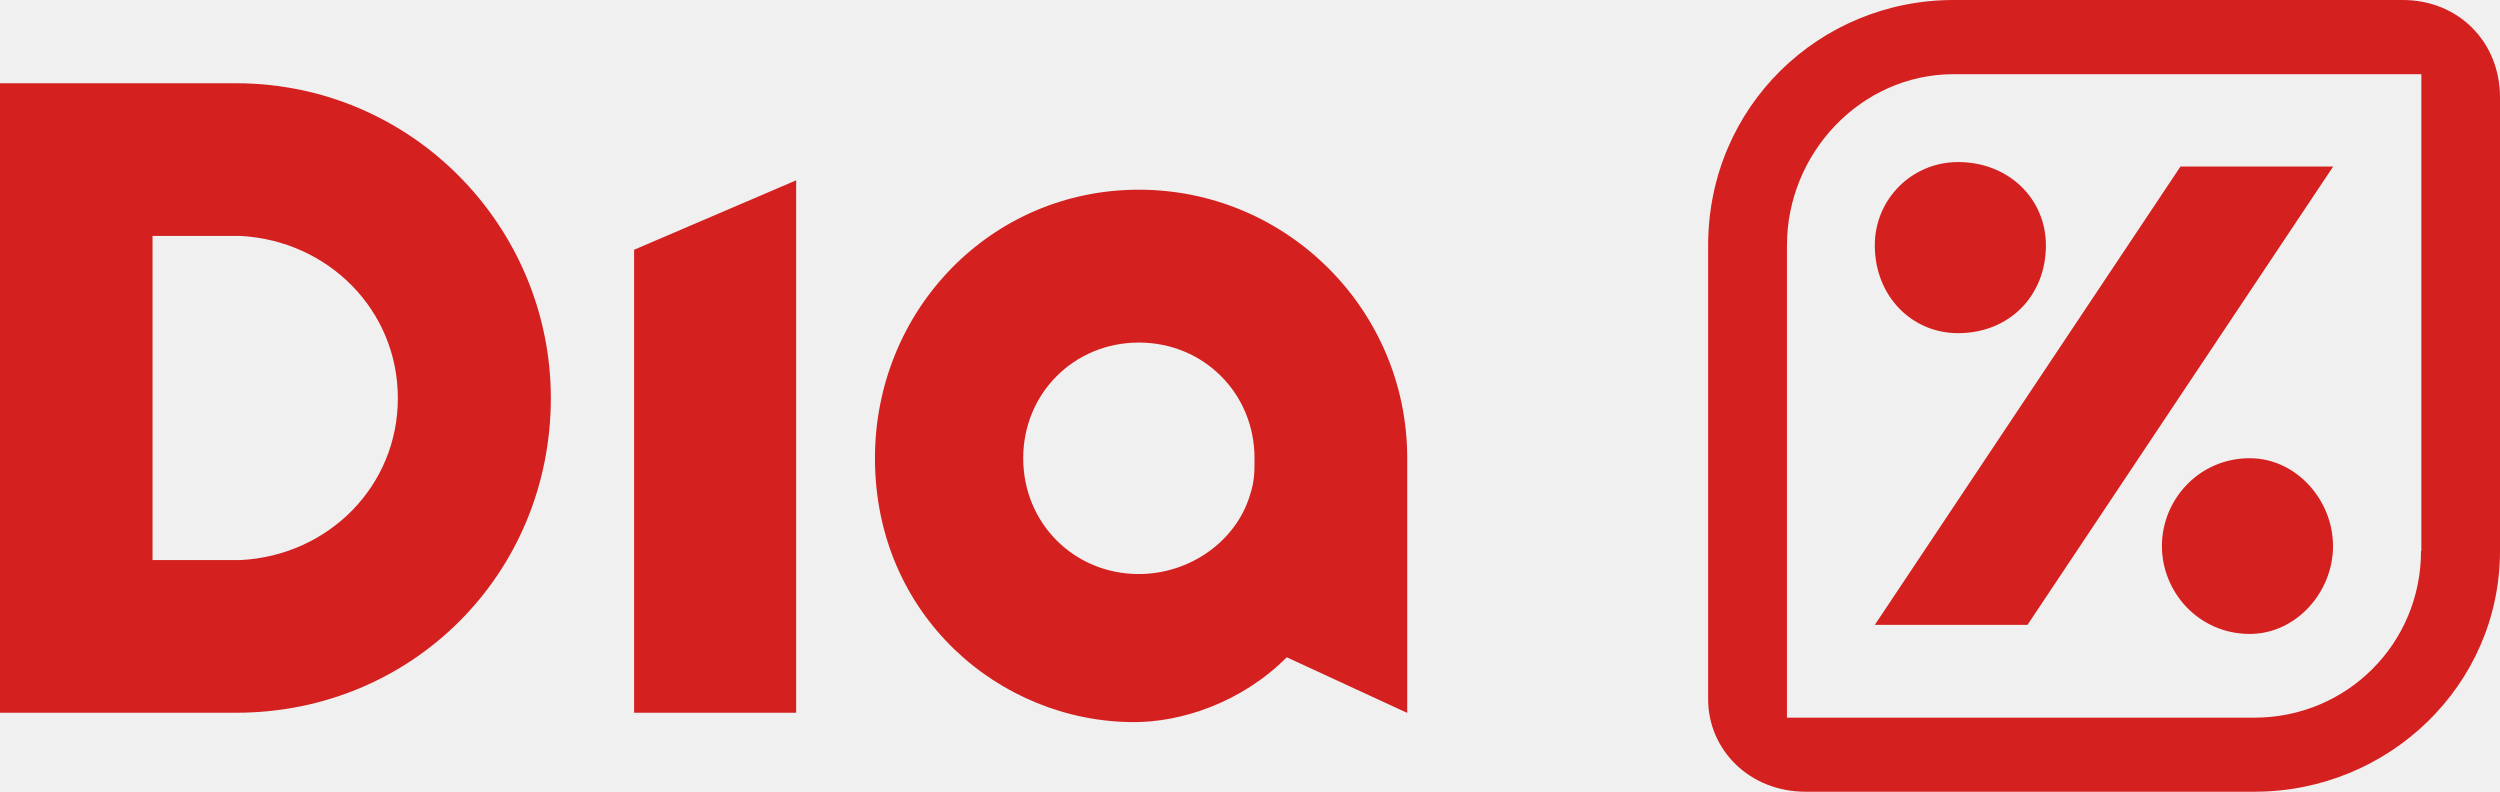
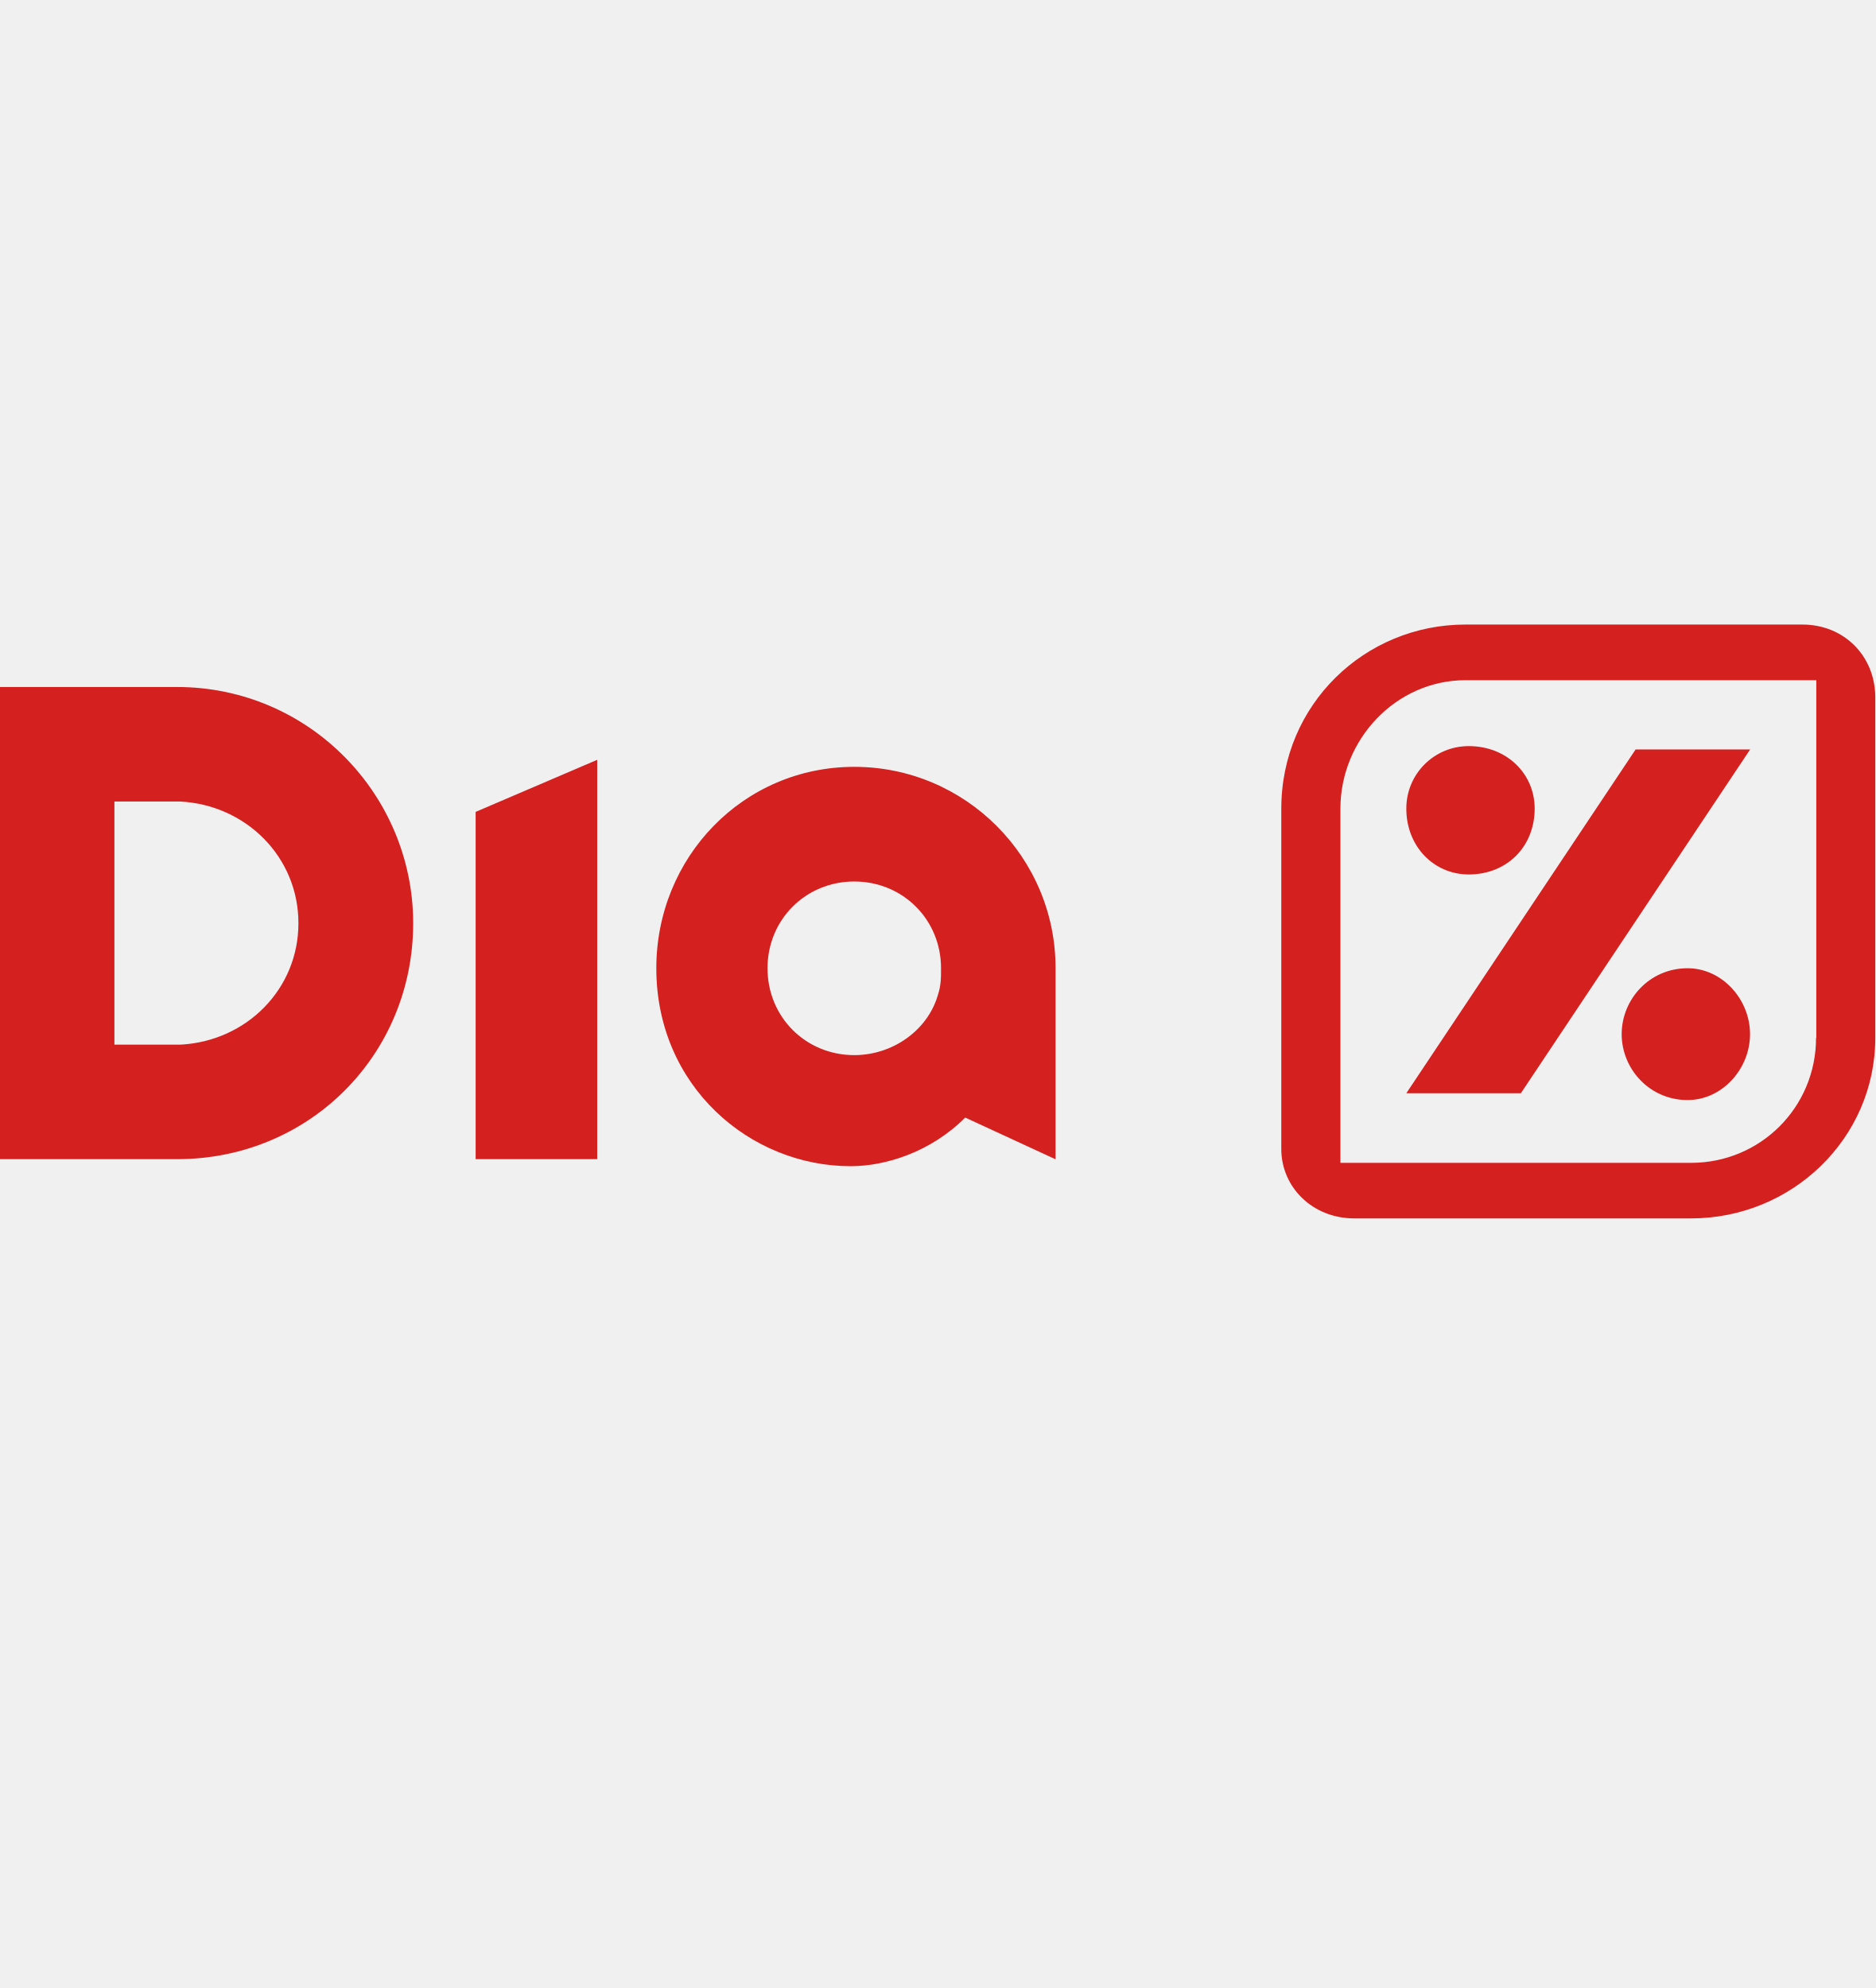
- <svg xmlns="http://www.w3.org/2000/svg" version="1.1" id="Layer_2" x="0px" y="0px" viewBox="0 0 376.848 119.341" xml:space="preserve" width="376.848" height="119.341">
-   <defs id="defs38" />
-   <style type="text/css" id="style2">
+ <svg xmlns="http://www.w3.org/2000/svg" viewBox="0 -125.516 376.848 399.525" width="376.848px" height="399.525px">
+   <defs>
+     <style type="text/css" id="style2">
	.st0{fill:#FFFFFF;}
	.st1{fill:none;}
</style>
+   </defs>
  <path id="path14" class="st0" d="m 339.128,69.071 v 0 c -7.688,0 -13.244,6.275 -13.244,13.244 0,6.969 5.58,13.244 13.244,13.244 6.969,0 12.55,-6.275 12.55,-13.244 0,-6.969 -5.58,-13.244 -12.55,-13.244 z m -33.506,25.123 v 0 l 46.079,-69.095 h -23.016 l -46.079,69.095 z m 59.323,-11.137 v 0 c 0,13.963 -11.184,25.123 -25.123,25.123 H 269.362 V 37.002 c 0,-13.939 11.185,-25.818 25.123,-25.818 h 70.508 V 83.058 Z M 362.191,0 h -67.706 c -20.214,0 -37.002,16.046 -37.002,37.002 v 68.4 c 0,7.664 6.275,13.939 14.657,13.939 h 67.706 c 20.214,0 37.002,-16.046 37.002,-36.308 V 14.633 C 376.824,6.275 370.55,0 362.191,0 Z m -79.585,36.978 v 0 c 0,7.664 5.58,13.244 12.55,13.244 7.664,0 13.244,-5.58 13.244,-13.244 0,-6.969 -5.58,-12.55 -13.244,-12.55 -6.945,0 -12.55,5.58 -12.55,12.55 z M 95.583,107.438 H 120.012 V 27.183 L 95.583,37.649 Z M 188.412,74.651 v 0 c -2.108,6.969 -9.077,11.879 -16.741,11.879 -9.771,0 -17.435,-7.664 -17.435,-17.459 0,-9.771 7.664,-17.435 17.435,-17.435 9.771,0 17.435,7.664 17.435,17.435 0,2.108 0,3.497 -0.695,5.58 z M 171.671,28.596 v 0 c -22.321,0 -39.78,18.154 -39.78,40.475 0,23.734 18.848,39.78 39.062,39.78 6.969,0 16.046,-2.802 23.016,-9.771 l 18.154,8.382 V 69.095 c 0.024,-22.345 -18.13,-40.499 -40.451,-40.499 z M 36.284,84.423 H 22.992 V 35.565 H 36.236 c 13.244,0.695 23.734,11.185 23.734,24.429 0.024,13.244 -10.418,23.734 -23.686,24.429 z M 35.565,12.55 H 0 v 94.889 h 35.589 c 26.536,0 47.444,-20.956 47.444,-47.444 C 83.01,34.176 62.102,12.55 35.565,12.55" style="fill:#d4201f;fill-opacity:1;stroke-width:0.239" />
</svg>
